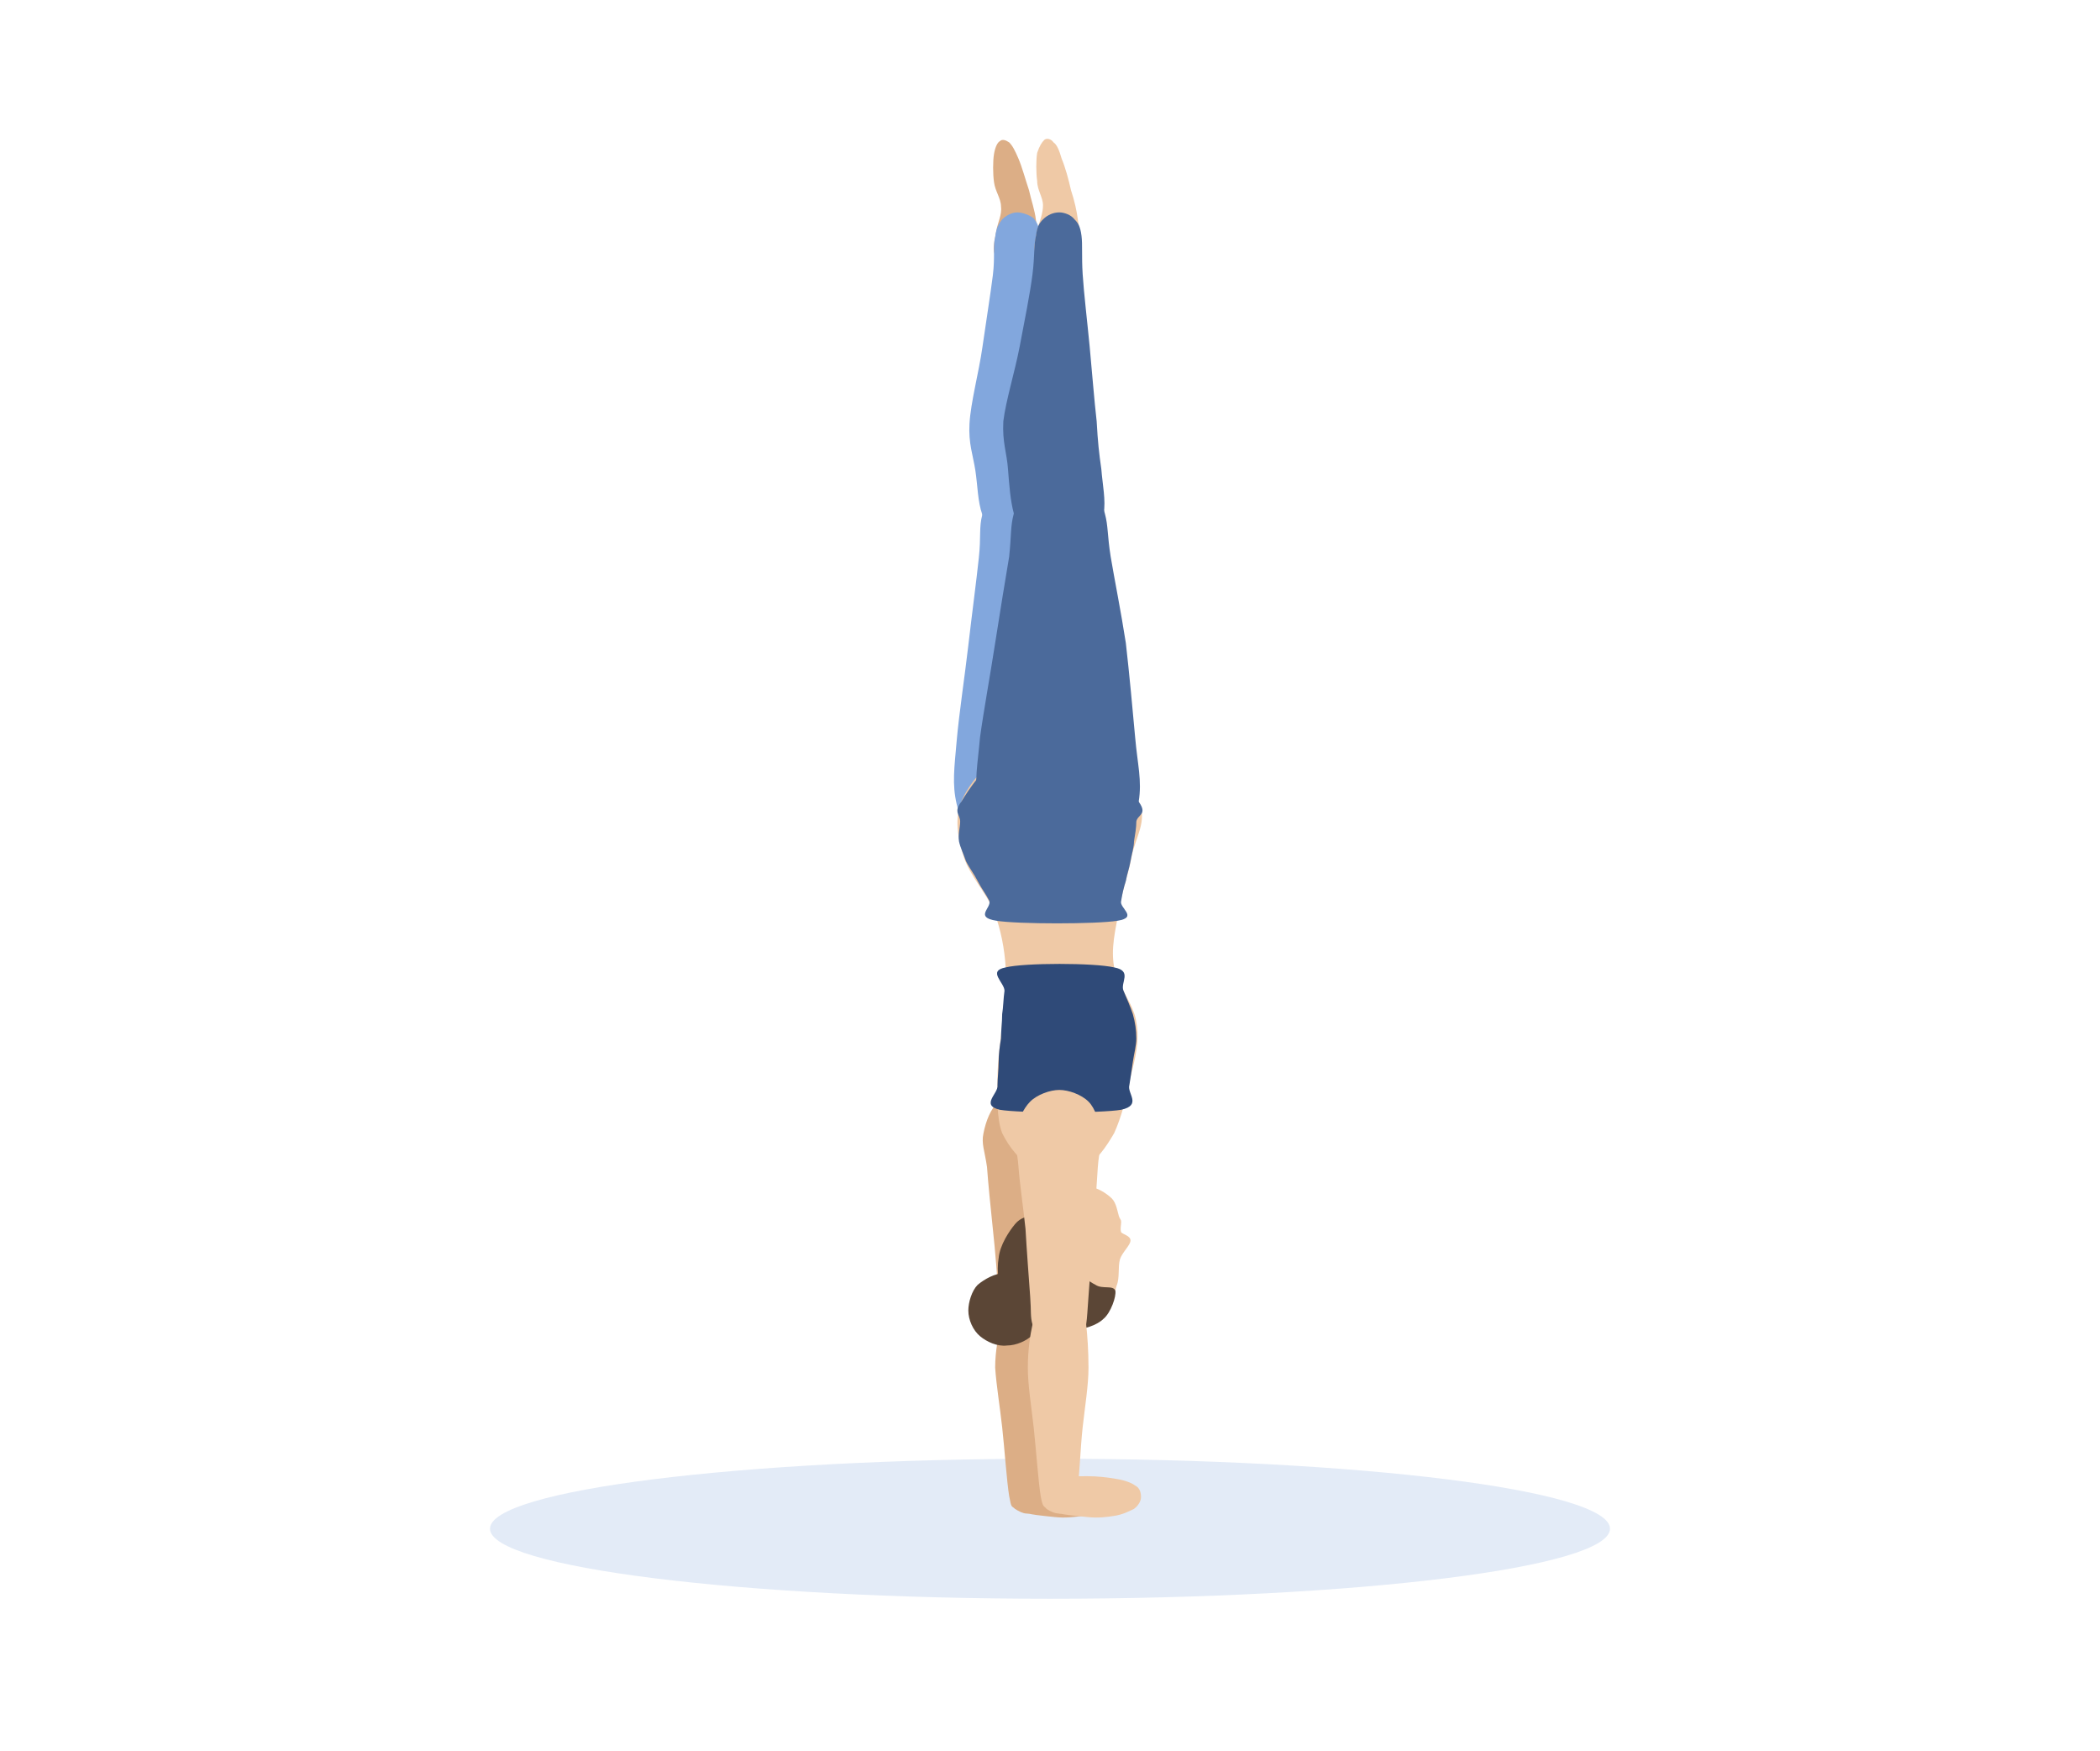
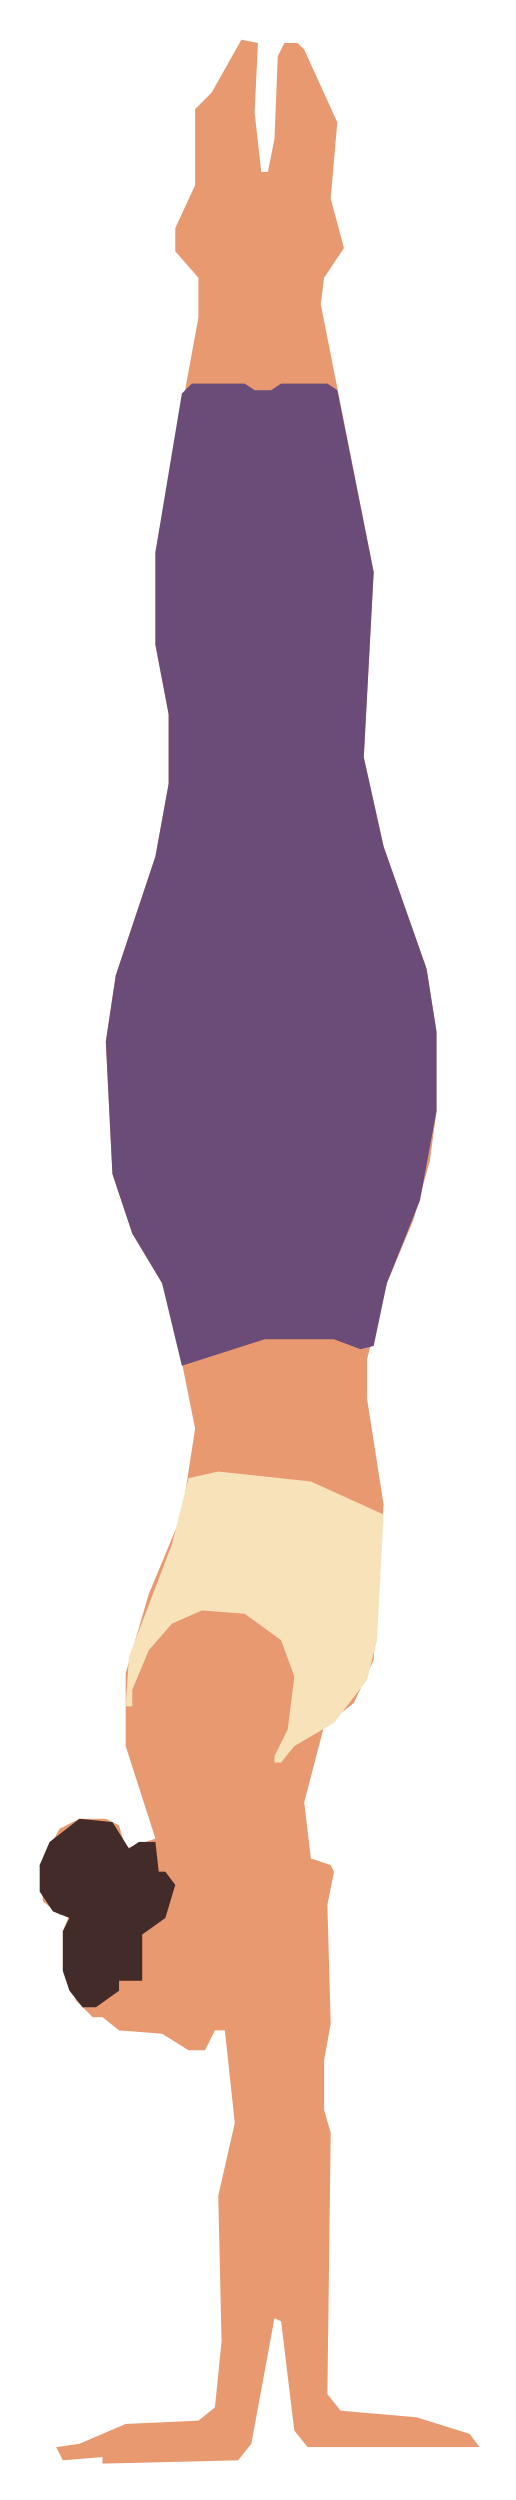
- <svg xmlns="http://www.w3.org/2000/svg" viewBox="0 0 180 150" width="180" height="150">
-   <ellipse cx="90" cy="131" rx="48" ry="6" fill="#e3ebf7" />
-   <path d="M87.5 129.5C88.1 129.8 89.5 129.9 90.4 130C91.3 130.1 92.1 130 92.8 129.9C93.5 129.8 94.1 129.5 94.4 129.3C94.8 129 95.1 128.6 95.1 128.3C95.1 127.9 94.9 127.5 94.5 127.3C94.2 127 93.5 126.8 92.8 126.7C92.1 126.6 91.3 126.5 90.4 126.5C89.5 126.5 88.1 126.5 87.5 126.8C86.9 127.1 86.9 127.7 86.9 128.2C86.9 128.6 86.9 129.2 87.5 129.5Z" fill="#dcae86" />
-   <path d="M90.3 113.5C90.5 114.4 90.6 115.7 90.6 117.2C90.5 118.7 90.2 120.5 90.1 122.3C89.9 124.1 89.7 127 89.6 128.2C89.4 129.3 89.3 129 89.1 129.3C88.8 129.5 88.4 129.7 88 129.7C87.7 129.7 87.3 129.5 87 129.3C86.7 129 86.7 129.3 86.5 128.2C86.3 127 86.1 124.1 85.9 122.3C85.7 120.5 85.4 118.7 85.3 117.2C85.3 115.7 85.6 114.4 85.8 113.5C85.9 112.6 86.1 112.3 86.5 111.9C86.9 111.5 87.5 111.2 88 111.2C88.6 111.2 89.2 111.5 89.6 111.9C90 112.3 90.2 112.6 90.3 113.5Z" fill="#dcae86" />
-   <path d="M91.6 97.1C91.7 98 91.4 98.6 91.3 100C91.2 101.4 91.1 103.4 91 105.3C90.8 107.1 90.6 109.7 90.5 111.1C90.4 112.4 90.5 112.8 90.3 113.5C90.2 114.2 90 114.8 89.6 115.2C89.2 115.6 88.6 115.8 88 115.8C87.5 115.8 86.9 115.6 86.5 115.2C86.1 114.8 85.9 114.2 85.8 113.5C85.6 112.8 85.7 112.4 85.6 111.1C85.5 109.7 85.3 107.1 85.1 105.3C84.9 103.4 84.7 101.4 84.6 100C84.4 98.6 84.1 98 84.3 97.1C84.5 96.1 84.9 95 85.6 94.4C86.2 93.8 87.2 93.4 88 93.4C88.9 93.4 89.9 93.8 90.5 94.4C91.1 95 91.5 96.1 91.6 97.1Z" fill="#dcae86" />
-   <path d="M89.1 21.3C89.3 20.7 89 19.7 88.8 18.9C88.7 18 88.4 17.2 88.2 16.3C87.9 15.4 87.6 14.3 87.3 13.6C87 12.9 86.8 12.5 86.5 12.2C86.2 12 85.9 11.9 85.7 12.1C85.5 12.2 85.3 12.6 85.2 13.2C85.1 13.8 85.1 14.9 85.2 15.6C85.3 16.4 85.8 17 85.8 17.7C85.9 18.4 85.5 19.1 85.4 19.8C85.3 20.4 85.1 21.1 85.2 21.6C85.3 22 85.7 22.4 86.1 22.6C86.6 22.7 87.5 22.5 88 22.3C88.5 22 89 21.8 89.1 21.3Z" fill="#dcae86" />
-   <path d="M95.7 68.4C96 66.7 95.5 65.3 95.3 63C95 60.8 94.6 57.5 94.2 54.9C93.7 52.3 93 49.4 92.6 47.5C92.3 45.7 92.4 44.9 92 43.8C91.7 42.8 91.3 41.7 90.7 41.1C90 40.4 88.8 40 88 40C87.1 40.1 86 40.6 85.3 41.2C84.7 41.9 84.4 43 84.2 44.1C83.9 45.2 84.1 46 83.9 47.8C83.7 49.7 83.3 52.7 83 55.3C82.7 57.9 82.2 61.2 82 63.5C81.8 65.8 81.6 67.2 82 68.9C82.4 70.6 83.3 72.7 84.5 73.8C85.7 74.9 87.6 75.6 89.2 75.5C90.8 75.5 92.7 74.6 93.8 73.5C94.9 72.3 95.5 70.2 95.7 68.4Z" fill="#82a7dd" />
-   <path d="M91.9 43.8C92.1 42.7 91.7 41.4 91.5 40.1C91.4 38.7 91.2 37.8 91 36C90.8 34.3 90.5 31.7 90.2 29.6C90 27.5 89.6 25 89.4 23.5C89.2 21.9 89.3 20.9 89.2 20.1C89 19.3 88.9 19.1 88.6 18.7C88.2 18.4 87.6 18.2 87.2 18.2C86.7 18.2 86.2 18.5 85.9 18.8C85.6 19.2 85.4 19.5 85.3 20.3C85.1 21.1 85.3 22 85.1 23.6C84.9 25.2 84.5 27.7 84.2 29.8C83.9 31.9 83.2 34.5 83.1 36.3C83 38 83.4 39 83.6 40.3C83.8 41.6 83.8 43 84.2 44.1C84.5 45.2 84.9 46.2 85.5 46.9C86.2 47.5 87.3 47.9 88.2 47.9C89.1 47.8 90.2 47.4 90.8 46.7C91.5 46 91.8 45 91.9 43.8Z" fill="#82a7dd" />
-   <path d="M97.6 68.7C98.4 70.3 97.3 71.8 97 73.4C96.7 75 96.1 76.6 95.9 78.1C95.6 79.7 95.2 81.3 95.5 82.9C95.7 84.4 97.2 86 97.4 87.6C97.7 89.2 97.3 90.7 96.9 92.3C96.6 93.9 96.1 95.8 95.5 97.1C94.8 98.3 94 99.5 92.9 100C91.7 100.5 89.8 100.5 88.6 100C87.4 99.5 86.5 98.3 85.9 97.1C85.4 95.8 85.5 93.9 85.5 92.3C85.5 90.7 85.8 89.2 85.9 87.6C86 86 86.3 84.4 86.2 82.9C86.1 81.3 85.8 79.7 85.2 78.1C84.6 76.6 83.1 75 82.6 73.4C82.1 71.8 81.8 70.2 82.4 68.7C83 67.2 84.5 65.4 86.2 64.6C87.8 63.8 90.2 63.2 92.1 63.9C94 64.6 96.7 67.1 97.6 68.7Z" fill="#efc9a6" />
-   <path d="M97.6 68.7C98.4 69.8 97.5 69.8 97.4 70.4C97.4 70.9 97.3 71.5 97.2 72.1C97.2 72.6 97 73.2 96.9 73.8C96.8 74.4 96.6 74.9 96.5 75.5C96.3 76.1 96.2 76.6 96.1 77.2C95.9 77.8 97.6 78.6 95.8 78.9C94 79.2 87.2 79.2 85.4 78.9C83.5 78.6 85 77.8 84.8 77.2C84.5 76.6 84.1 76.1 83.8 75.5C83.5 74.9 83.1 74.4 82.8 73.8C82.6 73.2 82.3 72.6 82.2 72.1C82.1 71.5 82.3 70.9 82.3 70.4C82.3 69.8 81.7 69.6 82.4 68.7C83 67.7 84.5 65.4 86.2 64.6C87.8 63.8 90.2 63.2 92.1 63.9C94 64.6 96.7 67.6 97.6 68.7Z" fill="#4b6a9b" />
-   <path d="M95.5 82.9C97.1 83.2 96 84.2 96.3 84.9C96.6 85.6 96.9 86.3 97.1 86.9C97.3 87.6 97.4 88.3 97.4 89C97.4 89.6 97.2 90.3 97.1 91C97 91.7 96.9 92.4 96.8 93C96.6 93.7 97.9 94.7 96.1 95.1C94.3 95.4 87.5 95.4 85.7 95.1C84 94.7 85.6 93.7 85.5 93C85.5 92.4 85.6 91.7 85.6 91C85.6 90.3 85.7 89.6 85.8 89C85.8 88.3 85.9 87.6 85.9 86.9C86 86.3 86 85.6 86.1 84.9C86.1 84.2 84.6 83.2 86.2 82.9C87.8 82.5 93.8 82.5 95.5 82.9Z" fill="#2f4a78" />
-   <path d="M93.5 97C93.6 98 93.2 99.7 93.1 101.1C93.1 102.5 93.4 104.2 93.4 105.2C93.3 106.2 93.1 106.5 92.7 106.9C92.3 107.3 91.7 107.6 91.2 107.6C90.6 107.6 90 107.4 89.6 107C89.2 106.6 88.9 106.3 88.8 105.4C88.6 104.4 88.9 102.6 88.7 101.2C88.6 99.9 88 98.2 88 97.1C88.1 96.1 88.4 95.6 88.9 95.1C89.3 94.7 90.1 94.3 90.7 94.3C91.3 94.3 92.1 94.6 92.6 95C93.1 95.5 93.4 95.9 93.5 97Z" fill="#efc9a6" />
-   <path d="M89.4 112.1C89.4 112.9 89 113.8 88.5 114.4C88 114.9 87.1 115.3 86.3 115.3C85.5 115.4 84.6 115 84 114.5C83.4 114 83 113.1 83 112.3C83 111.6 83.3 110.6 83.8 110.1C84.4 109.6 85.3 109.1 86.1 109.1C86.8 109.1 87.8 109.5 88.4 110C88.9 110.5 89.4 111.4 89.4 112.1Z" fill="#5b4636" />
-   <path d="M91.4 113.5C92.6 113.7 93.7 113.1 94.4 112.6C95.2 112 95.5 111 95.7 110.2C96 109.5 95.8 108.6 96 107.9C96.2 107.3 96.9 106.7 96.9 106.3C96.9 105.9 96.3 105.8 96.1 105.6C96 105.3 96.1 105 96.1 104.7C96.1 104.5 96 104.5 95.9 104.2C95.8 103.9 95.7 103.1 95.3 102.7C94.9 102.3 94 101.7 93.3 101.7C92.6 101.7 91.8 102.1 91.2 102.5C90.6 102.9 90.4 103.6 89.7 104C89.1 104.5 87.7 104.4 87 105.1C86.4 105.7 85.8 106.7 85.9 107.8C85.9 108.9 86.2 110.7 87.1 111.6C88 112.6 90.1 113.4 91.4 113.5Z" fill="#efc9a6" />
-   <path d="M95.6 110.6C95.4 110.1 94.5 110.5 93.9 110.1C93.3 109.8 92.4 109.1 92 108.5C91.6 108 91.6 107.2 91.3 106.6C91 105.9 90.7 105.2 90.2 104.8C89.8 104.4 89.2 104.2 88.7 104.2C88.1 104.2 87.5 104.3 87 104.9C86.5 105.5 85.7 106.7 85.6 107.8C85.4 108.9 85.6 110.5 86.2 111.5C86.7 112.5 88 113.4 89 113.8C90 114.2 91 114.2 91.9 114C92.9 113.9 94 113.6 94.6 113C95.2 112.5 95.7 111.1 95.6 110.6Z" fill="#5b4636" />
-   <path d="M92.6 21.3C92.8 20.7 92.5 19.7 92.4 18.9C92.3 18.1 92.1 17.2 91.8 16.3C91.6 15.4 91.3 14.3 91 13.6C90.8 12.9 90.6 12.4 90.3 12.2C90.1 11.9 89.7 11.8 89.5 12C89.3 12.2 89.1 12.5 88.9 13.1C88.8 13.7 88.8 14.8 88.9 15.5C88.9 16.3 89.4 16.9 89.4 17.6C89.4 18.3 89.1 19 88.9 19.7C88.8 20.3 88.6 21 88.7 21.5C88.8 21.9 89.1 22.4 89.6 22.5C90 22.6 90.9 22.5 91.4 22.3C91.9 22.1 92.5 21.9 92.6 21.3Z" fill="#efc9a6" />
-   <path d="M97.6 68.7C97.9 66.9 97.5 65.5 97.3 63.2C97.1 61 96.8 57.7 96.5 55.1C96.1 52.5 95.5 49.5 95.2 47.7C94.9 45.8 95 45.1 94.7 44C94.4 42.9 94.1 41.8 93.5 41.1C92.8 40.5 91.7 40 90.8 40C89.9 40 88.8 40.5 88.1 41.1C87.5 41.8 87.1 42.9 86.9 44C86.6 45.1 86.7 45.8 86.5 47.7C86.2 49.5 85.7 52.5 85.3 55.1C84.9 57.7 84.3 61 84 63.2C83.8 65.5 83.5 66.9 83.8 68.7C84.2 70.4 85 72.5 86.1 73.6C87.3 74.8 89.2 75.5 90.8 75.5C92.3 75.5 94.3 74.8 95.5 73.6C96.6 72.5 97.3 70.4 97.6 68.7Z" fill="#4b6a9b" />
-   <path d="M94.6 44C94.8 42.9 94.5 41.5 94.4 40.2C94.2 38.8 94.1 37.9 94 36.1C93.8 34.4 93.6 31.8 93.4 29.7C93.2 27.6 92.9 25.1 92.8 23.5C92.7 21.9 92.8 21 92.7 20.2C92.6 19.4 92.4 19.1 92.1 18.8C91.8 18.4 91.2 18.2 90.8 18.2C90.3 18.2 89.8 18.4 89.4 18.8C89.1 19.1 88.9 19.4 88.8 20.2C88.6 21 88.7 21.9 88.5 23.5C88.3 25.1 87.8 27.6 87.4 29.7C87 31.8 86.2 34.4 86 36.1C85.9 37.9 86.3 38.8 86.4 40.2C86.5 41.5 86.6 42.9 86.9 44C87.1 45.1 87.5 46.1 88.1 46.8C88.8 47.4 89.9 47.9 90.8 47.9C91.7 47.9 92.8 47.4 93.4 46.8C94.1 46.1 94.5 45.1 94.6 44Z" fill="#4b6a9b" />
-   <path d="M90.2 129.5C90.8 129.8 92.3 129.9 93.2 130C94.1 130.1 94.9 130 95.5 129.9C96.2 129.8 96.8 129.5 97.2 129.3C97.6 129 97.8 128.6 97.8 128.3C97.8 127.9 97.7 127.5 97.3 127.3C96.9 127 96.2 126.8 95.5 126.7C94.9 126.6 94.1 126.5 93.2 126.5C92.3 126.5 90.8 126.5 90.2 126.8C89.6 127.1 89.6 127.7 89.6 128.2C89.6 128.6 89.6 129.2 90.2 129.5Z" fill="#efc9a6" />
-   <path d="M93.1 113.5C93.2 114.4 93.3 115.7 93.3 117.2C93.3 118.7 93 120.5 92.8 122.3C92.6 124.1 92.5 127 92.3 128.2C92.1 129.3 92.1 129 91.8 129.3C91.6 129.5 91.1 129.7 90.8 129.7C90.4 129.7 90 129.5 89.7 129.3C89.5 129 89.4 129.3 89.2 128.2C89 127 88.8 124.1 88.6 122.3C88.4 120.5 88.1 118.7 88.1 117.2C88.1 115.7 88.3 114.4 88.5 113.5C88.7 112.6 88.8 112.3 89.2 111.9C89.6 111.5 90.3 111.2 90.8 111.2C91.3 111.2 92 111.5 92.3 111.9C92.7 112.3 92.9 112.6 93.1 113.5Z" fill="#efc9a6" />
-   <path d="M94.4 97.1C94.5 98 94.2 98.6 94.1 100C94 101.4 93.9 103.4 93.7 105.3C93.6 107.1 93.4 109.7 93.3 111.1C93.2 112.4 93.2 112.8 93.1 113.5C92.9 114.2 92.7 114.8 92.3 115.2C92 115.6 91.3 115.8 90.8 115.8C90.3 115.8 89.6 115.6 89.2 115.2C88.8 114.8 88.7 114.2 88.5 113.5C88.3 112.8 88.4 112.4 88.3 111.1C88.2 109.7 88 107.1 87.9 105.3C87.7 103.4 87.4 101.4 87.3 100C87.2 98.6 86.9 98 87 97.1C87.2 96.1 87.7 95 88.3 94.4C88.9 93.8 90 93.4 90.8 93.4C91.6 93.4 92.7 93.8 93.3 94.4C93.9 95 94.2 96.1 94.4 97.1Z" fill="#efc9a6" />
+ <svg xmlns="http://www.w3.org/2000/svg" viewBox="174 5 156 756" width="156" height="756" role="img" aria-labelledby="title desc">
+   <path d="M 247 17 L 252 18 L 251 39 L 253 57 L 255 57 L 257 47 L 258 22 L 260 18 L 264 18 L 266 20 L 276 42 L 274 65 L 278 80 L 272 89 L 271 97 L 287 178 L 284 234 L 290 261 L 303 298 L 306 317 L 306 341 L 304 356 L 299 374 L 291 393 L 285 416 L 285 428 L 290 460 L 287 507 L 281 520 L 272 527 L 266 550 L 268 567 L 274 569 L 275 571 L 273 581 L 274 617 L 272 628 L 272 643 L 274 650 L 273 729 L 277 734 L 300 736 L 316 741 L 319 745 L 267 745 L 263 740 L 259 707 L 257 706 L 250 744 L 246 749 L 205 750 L 205 748 L 193 749 L 191 745 L 198 744 L 212 738 L 234 737 L 239 733 L 241 713 L 240 669 L 245 647 L 242 619 L 239 619 L 236 625 L 231 625 L 223 620 L 210 619 L 205 615 L 202 615 L 197 610 L 193 601 L 193 589 L 195 584 L 192 584 L 187 580 L 186 569 L 192 558 L 198 555 L 206 555 L 210 557 L 212 564 L 221 561 L 212 533 L 212 511 L 219 487 L 229 463 L 233 437 L 226 402 L 223 393 L 214 378 L 208 360 L 206 320 L 209 300 L 221 264 L 225 242 L 225 221 L 221 200 L 221 172 L 234 101 L 234 89 L 227 81 L 227 74 L 233 61 L 233 38 L 238 33 Z" fill="#e89970" fill-rule="evenodd" />
+   <path d="M 240 450 L 268 453 L 290 463 L 288 501 L 285 513 L 275 526 L 263 533 L 259 538 L 257 538 L 257 536 L 261 528 L 263 512 L 259 501 L 248 493 L 235 492 L 226 496 L 219 504 L 214 516 L 214 521 L 212 521 L 213 506 L 226 472 L 231 452 Z" fill="#f7e2b9" fill-rule="evenodd" />
+   <path d="M 232 121 L 248 121 L 251 123 L 256 123 L 259 121 L 273 121 L 276 123 L 287 178 L 284 234 L 290 261 L 303 298 L 306 317 L 306 341 L 301 368 L 291 393 L 287 412 L 283 413 L 275 410 L 254 410 L 229 418 L 223 393 L 214 378 L 208 360 L 206 320 L 209 300 L 221 264 L 225 242 L 225 221 L 221 200 L 221 172 L 229 124 Z" fill="#6b4b78" fill-rule="evenodd" />
+   <path d="M 198 555 L 208 556 L 213 564 L 216 562 L 221 562 L 222 571 L 224 571 L 227 575 L 224 585 L 217 590 L 217 604 L 210 604 L 210 607 L 203 612 L 199 612 L 195 607 L 193 601 L 193 589 L 195 585 L 190 583 L 186 577 L 186 569 L 189 562 Z" fill="#432b2a" fill-rule="evenodd" />
</svg>
